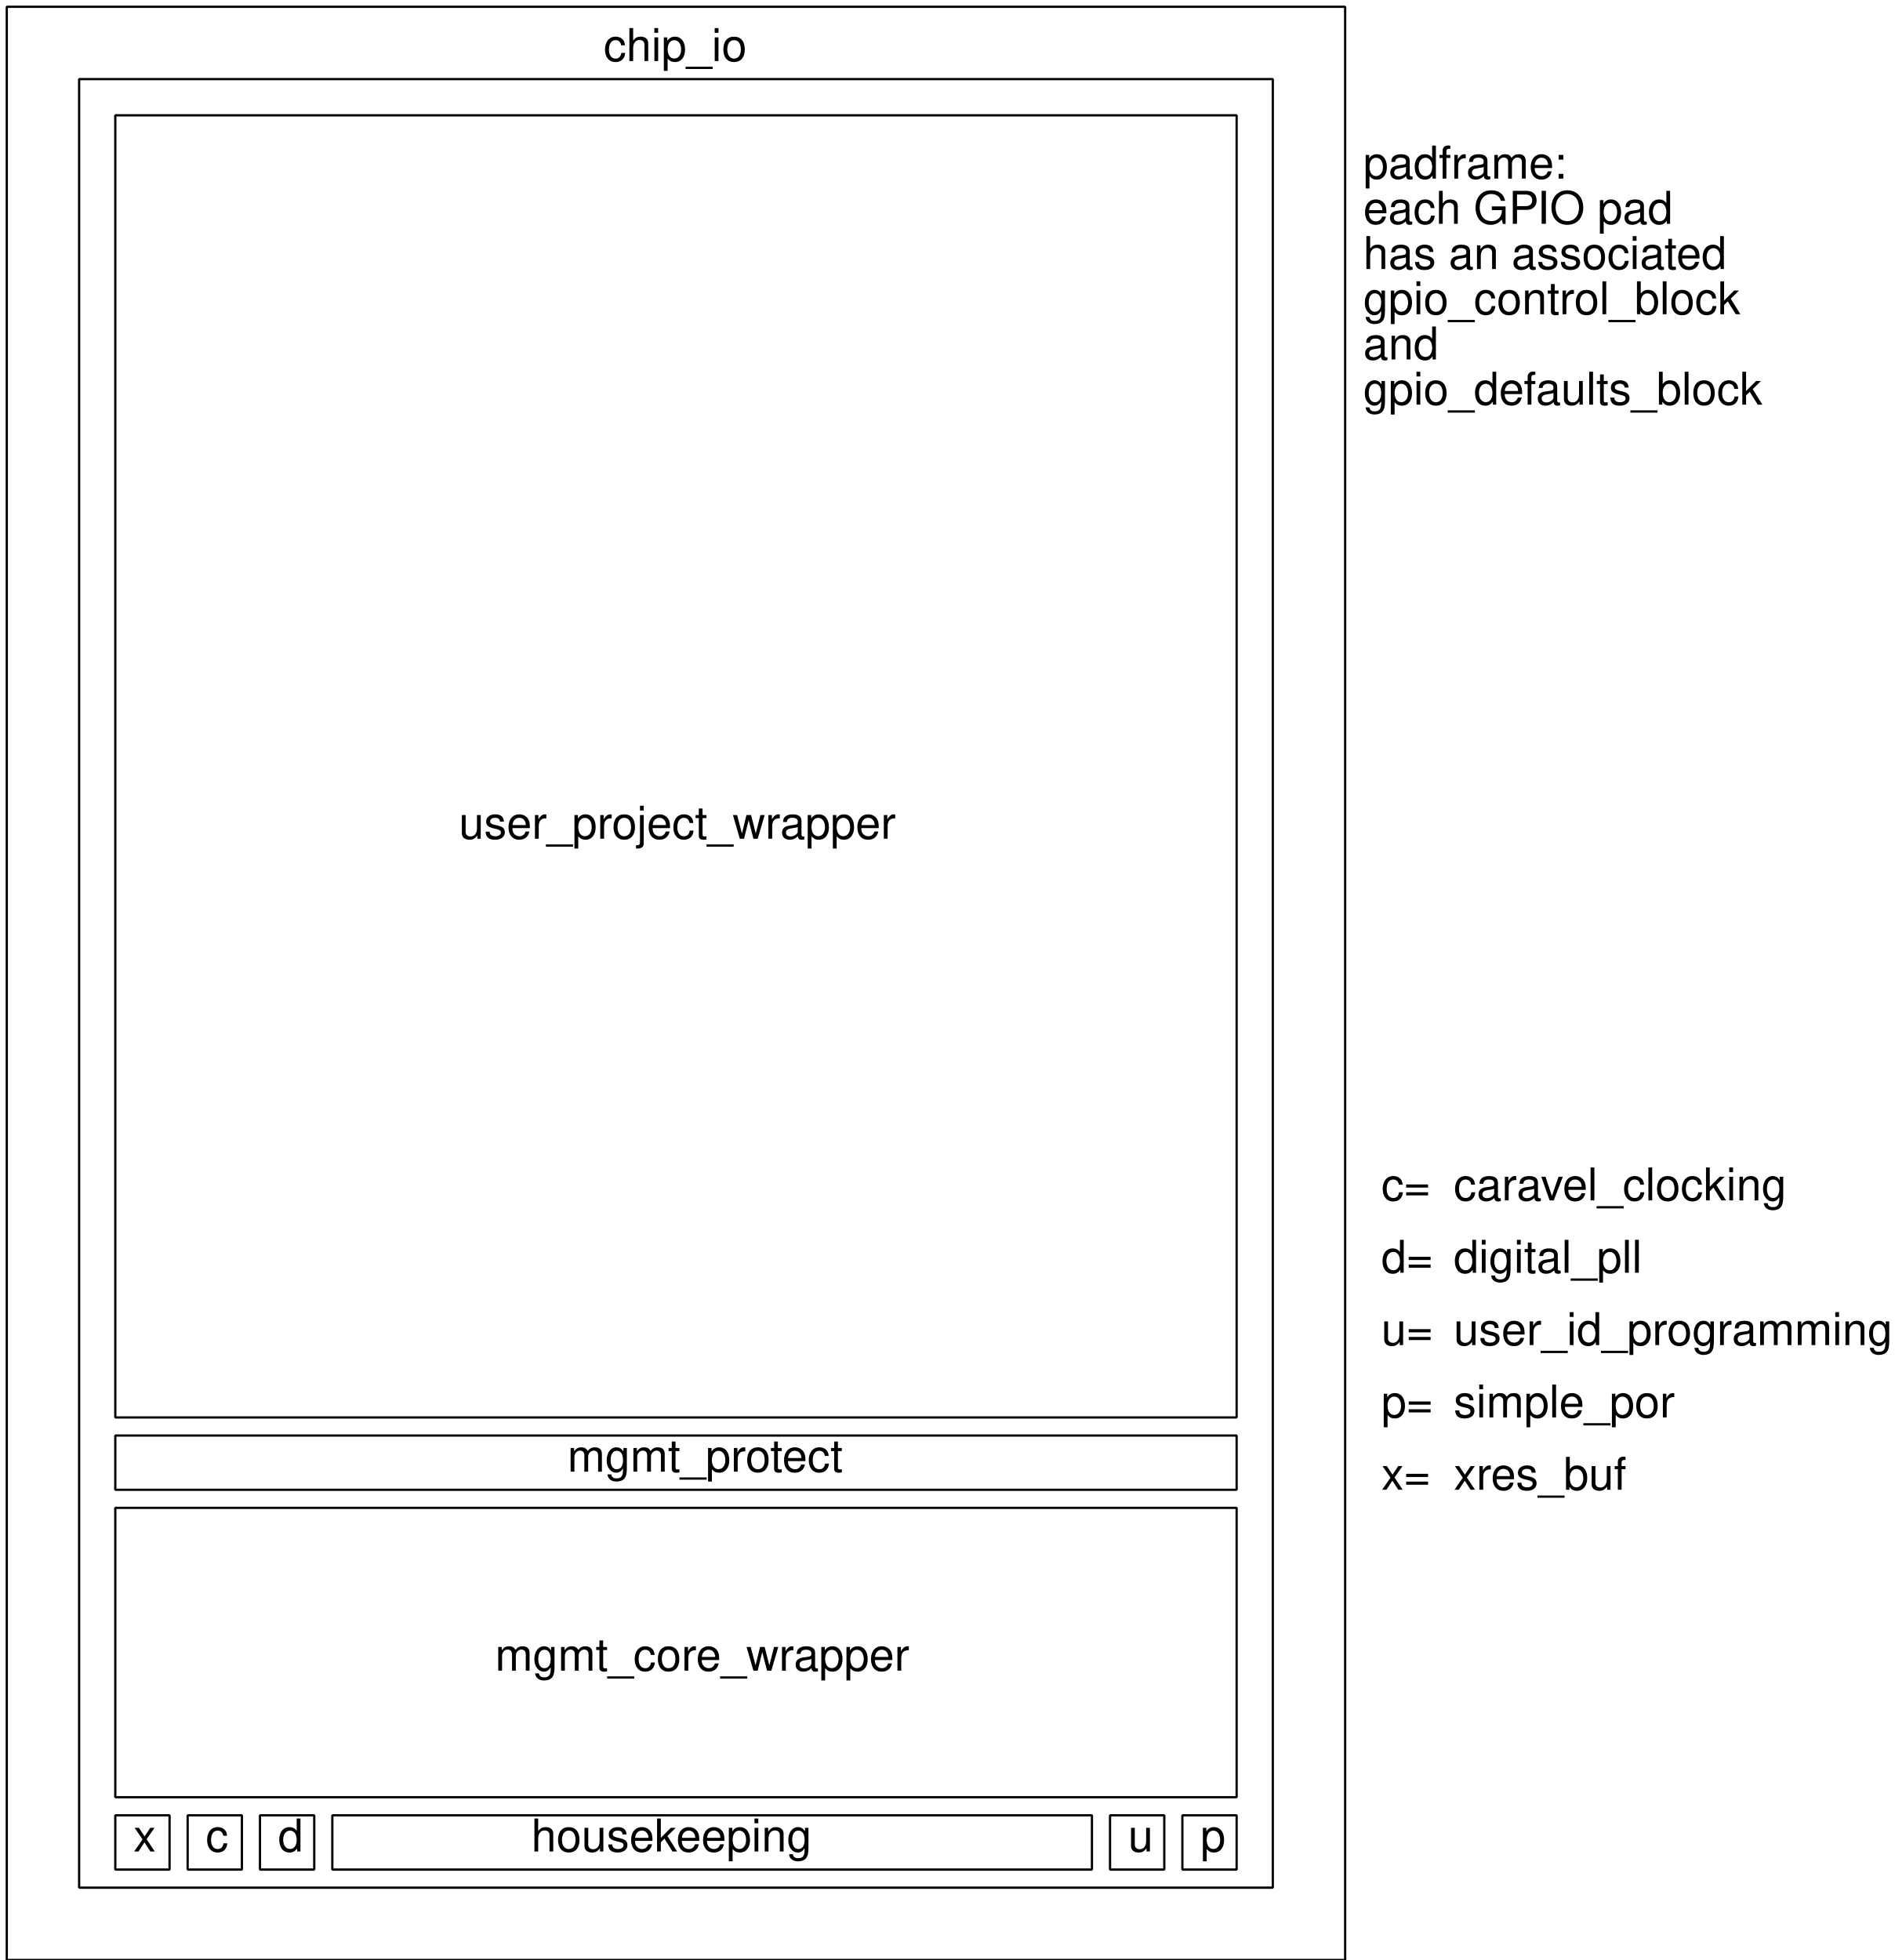
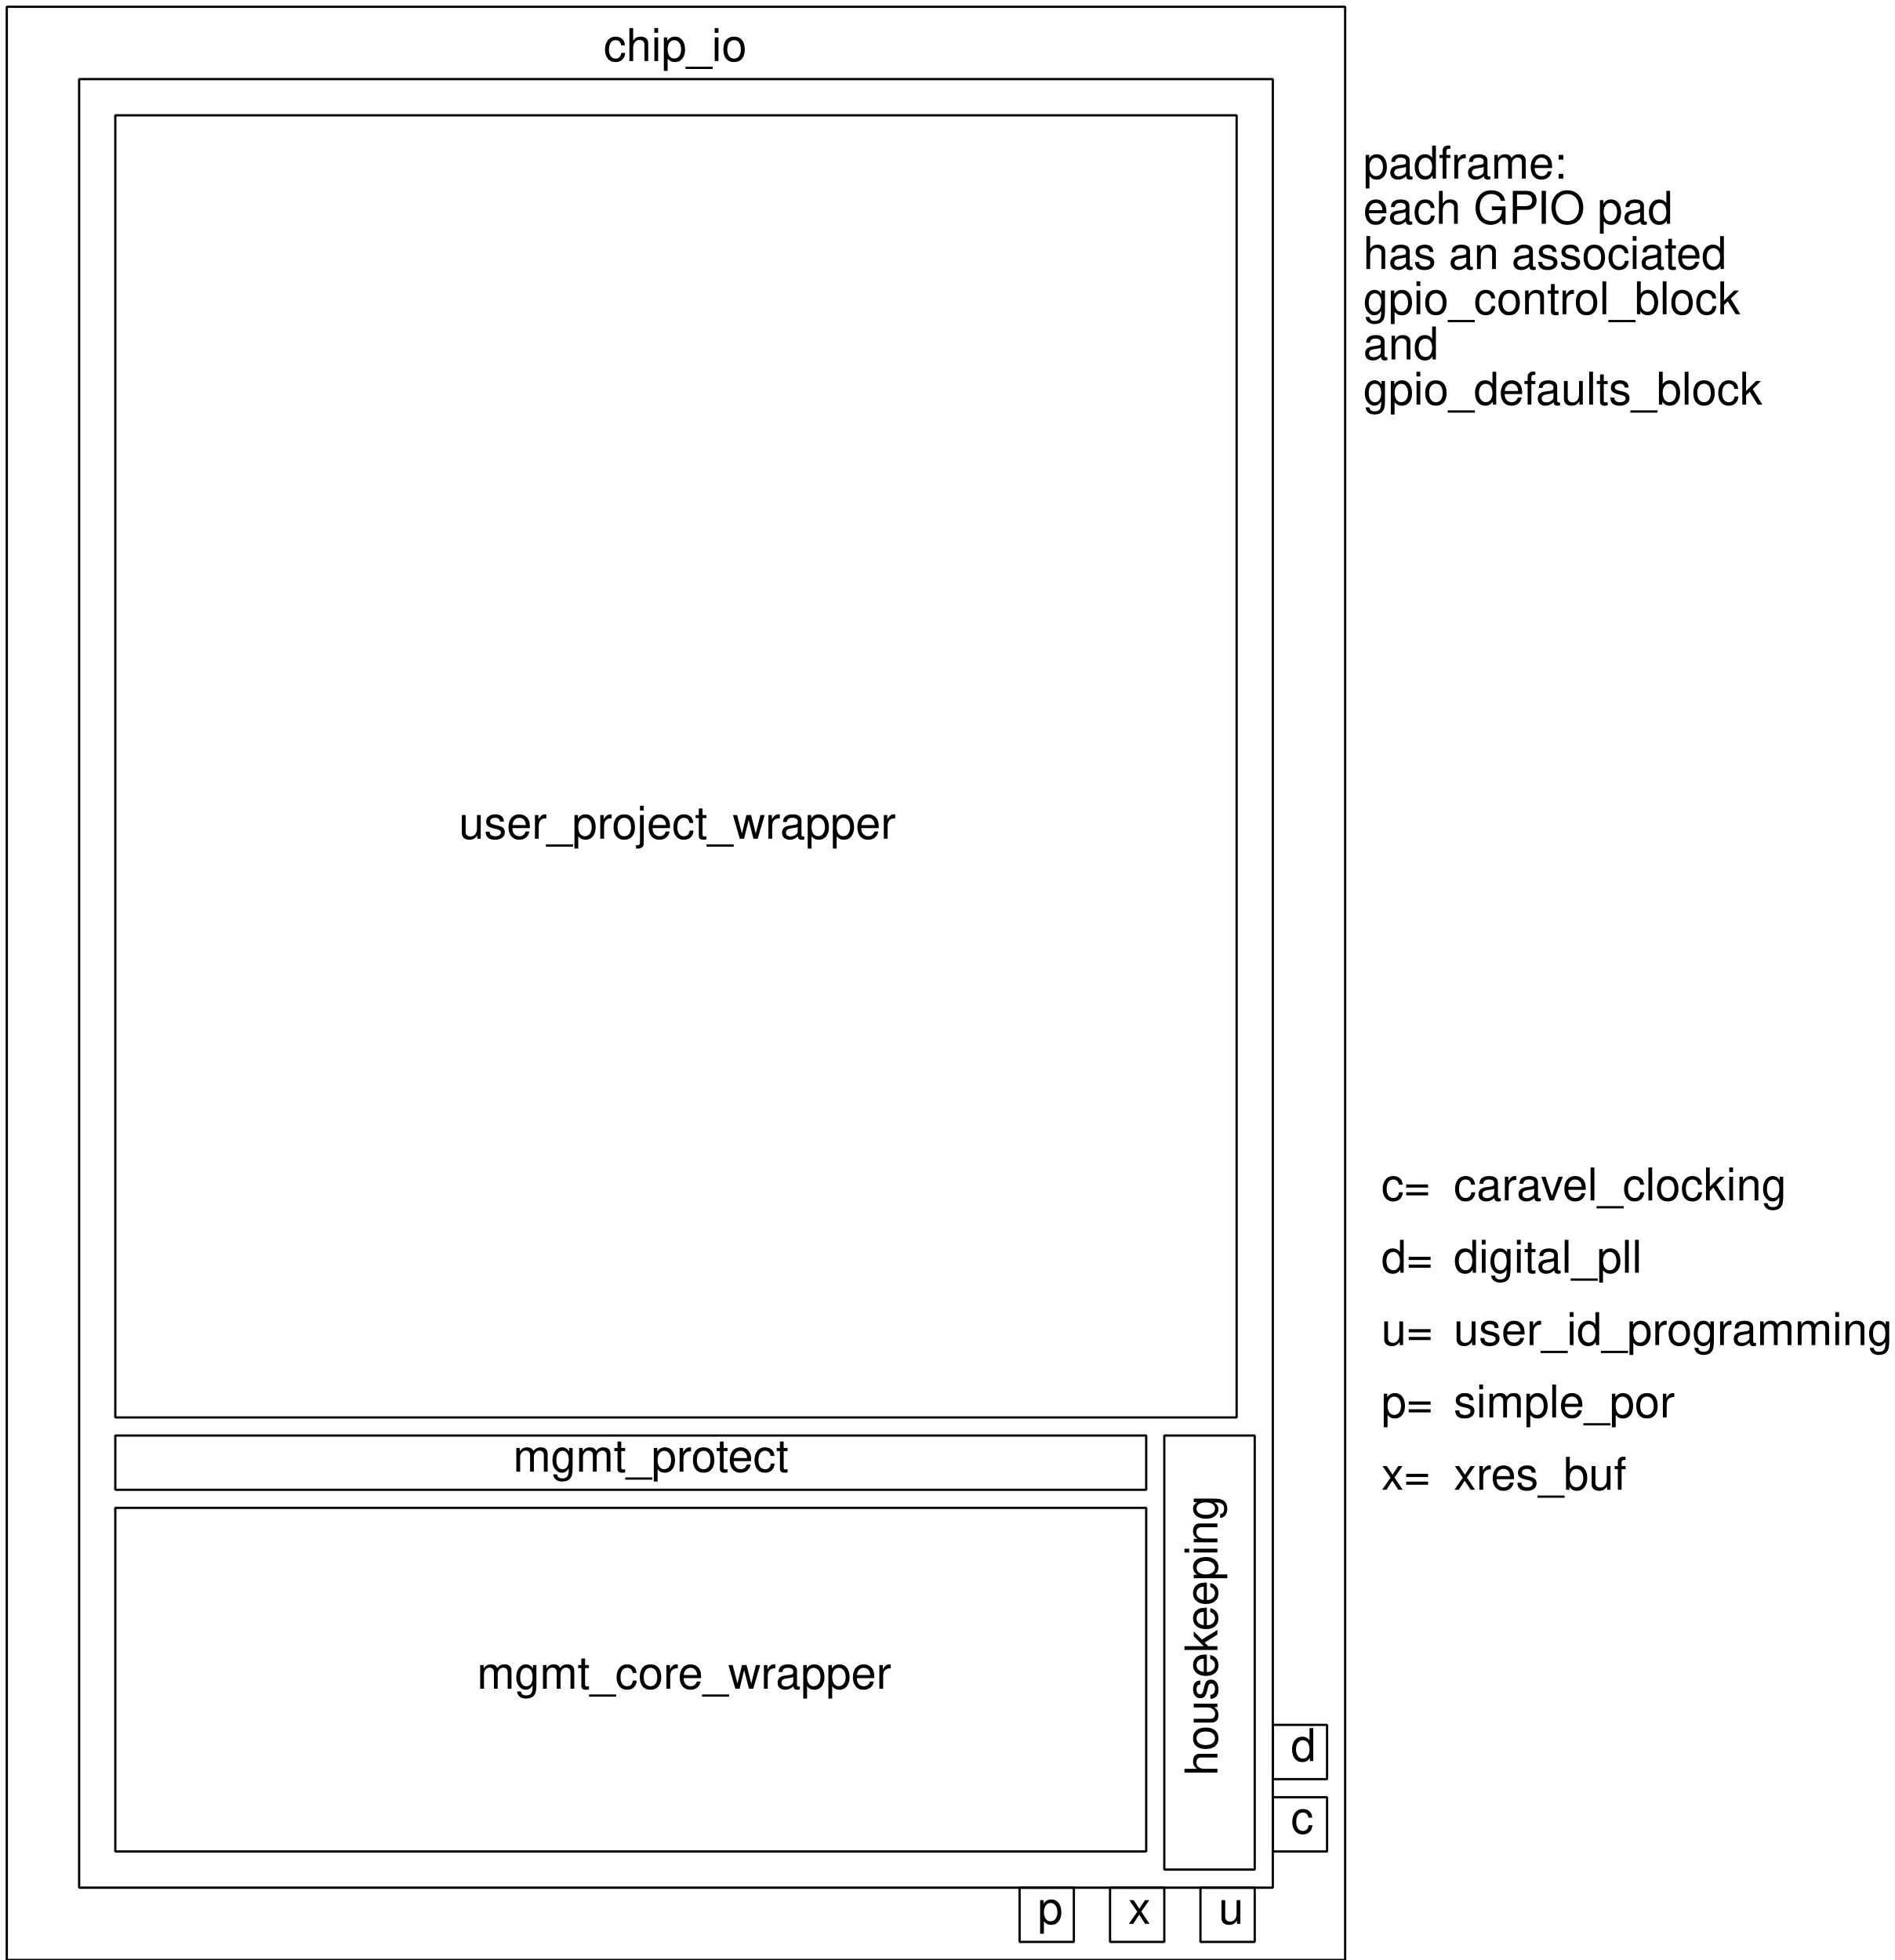
<svg xmlns="http://www.w3.org/2000/svg" version="1.1" id="caravel_floorplan" width="100%" height="100%" viewBox="-6 -6 1676 1734">
  <g stroke="black">
    <path d="M0,1728 L0,0 1184,0 1184,1728 z" fill="none" stroke-width="2" stroke-linejoin="bevel" stroke-linecap="round" stroke="#000000" />
    <path d="M96,1248 L96,96 1088,96 1088,1248 z" fill="none" stroke-width="2" stroke-linejoin="bevel" stroke-linecap="round" stroke="#000000" />
    <path d="M64,1664 L64,64 1120,64 1120,1664 z" fill="none" stroke-width="2" stroke-linejoin="bevel" stroke-linecap="round" stroke="#000000" />
    <g transform="matrix(   1    0   -0    1 528  48)" fill="#000000">
      <text stroke="none" font-family="Helvetica" font-size="40">
        <tspan x="0" y="0">chip_io</tspan>
      </text>
    </g>
    <g transform="matrix(   1    0   -0    1 400 736)" fill="#000000">
      <text stroke="none" font-family="Helvetica" font-size="40">
        <tspan x="0" y="0">user_project_wrapper</tspan>
      </text>
    </g>
-     <path d="M96,1584 L96,1328 1088,1328 1088,1584 z" fill="none" stroke-width="2" stroke-linejoin="bevel" stroke-linecap="round" stroke="#000000" />
-     <g transform="matrix(   1    0   -0    1 432 1472)" fill="#000000">
+     <path d="M96,1632 L96,1328 1008,1328 1008,1632 z" fill="none" stroke-width="2" stroke-linejoin="bevel" stroke-linecap="round" stroke="#000000" />
+     <g transform="matrix(   1    0   -0    1 416 1488)" fill="#000000">
      <text stroke="none" font-family="Helvetica" font-size="40">
        <tspan x="0" y="0">mgmt_core_wrapper</tspan>
      </text>
    </g>
-     <path d="M96,1312 L96,1264 1088,1264 1088,1312 z" fill="none" stroke-width="2" stroke-linejoin="bevel" stroke-linecap="round" stroke="#000000" />
-     <path d="M288,1648 L288,1600 960,1600 960,1648 z" fill="none" stroke-width="2" stroke-linejoin="bevel" stroke-linecap="round" stroke="#000000" />
-     <g transform="matrix(   1    0   -0    1 496 1296)" fill="#000000">
+     <path d="M96,1312 L96,1264 1008,1264 1008,1312 z" fill="none" stroke-width="2" stroke-linejoin="bevel" stroke-linecap="round" stroke="#000000" />
+     <g transform="matrix(   1    0   -0    1 448 1296)" fill="#000000">
      <text stroke="none" font-family="Helvetica" font-size="40">
        <tspan x="0" y="0">mgmt_protect</tspan>
      </text>
    </g>
-     <g transform="matrix(   1    0   -0    1 464 1632)" fill="#000000">
+     <g transform="matrix(-1.16895e-11   -1    1 -1.16895e-11 1056 1440)" fill="#000000">
      <text stroke="none" font-family="Helvetica" font-size="40">
-         <tspan x="0" y="0">housekeeping</tspan>
+         <tspan x="-125" y="15">housekeeping</tspan>
      </text>
    </g>
    <g transform="matrix(   1    0   -0    1 1200 352)" fill="#000000">
      <text stroke="none" font-family="Helvetica" font-size="40">
        <tspan x="0" y="-200">padframe:</tspan>
        <tspan x="0" y="-160">each GPIO pad</tspan>
        <tspan x="0" y="-120">has an associated</tspan>
        <tspan x="0" y="-80">gpio_control_block</tspan>
        <tspan x="0" y="-40">and</tspan>
        <tspan x="0" y="0">gpio_defaults_block</tspan>
      </text>
    </g>
    <g transform="matrix(   1    0   -0    1 1280 1056)" fill="#000000">
      <text stroke="none" font-family="Helvetica" font-size="40">
        <tspan x="0" y="0">caravel_clocking</tspan>
      </text>
    </g>
    <g transform="matrix(   1    0   -0    1 1280 1120)" fill="#000000">
      <text stroke="none" font-family="Helvetica" font-size="40">
        <tspan x="0" y="0">digital_pll</tspan>
      </text>
    </g>
    <g transform="matrix(   1    0   -0    1 1280 1184)" fill="#000000">
      <text stroke="none" font-family="Helvetica" font-size="40">
        <tspan x="0" y="0">user_id_programming</tspan>
      </text>
    </g>
    <g transform="matrix(   1    0   -0    1 1280 1248)" fill="#000000">
      <text stroke="none" font-family="Helvetica" font-size="40">
        <tspan x="0" y="0">simple_por</tspan>
      </text>
    </g>
    <g transform="matrix(   1    0   -0    1 1280 1312)" fill="#000000">
      <text stroke="none" font-family="Helvetica" font-size="40">
        <tspan x="0" y="0">xres_buf</tspan>
      </text>
    </g>
    <g transform="matrix(   1    0   -0    1 1216 1056)" fill="#000000">
      <text stroke="none" font-family="Helvetica" font-size="40">
        <tspan x="0" y="0">c=</tspan>
      </text>
    </g>
    <g transform="matrix(   1    0   -0    1 1216 1120)" fill="#000000">
      <text stroke="none" font-family="Helvetica" font-size="40">
        <tspan x="0" y="0">d=</tspan>
      </text>
    </g>
    <g transform="matrix(   1    0   -0    1 1216 1184)" fill="#000000">
      <text stroke="none" font-family="Helvetica" font-size="40">
        <tspan x="0" y="0">u=</tspan>
      </text>
    </g>
    <g transform="matrix(   1    0   -0    1 1216 1248)" fill="#000000">
      <text stroke="none" font-family="Helvetica" font-size="40">
        <tspan x="0" y="0">p=</tspan>
      </text>
    </g>
    <g transform="matrix(   1    0   -0    1 1216 1312)" fill="#000000">
      <text stroke="none" font-family="Helvetica" font-size="40">
        <tspan x="0" y="0">x=</tspan>
      </text>
    </g>
-     <path d="M976,1648 L976,1600 1024,1600 1024,1648 z" fill="none" stroke-width="2" stroke-linejoin="bevel" stroke-linecap="round" stroke="#000000" />
-     <path d="M1040,1648 L1040,1600 1088,1600 1088,1648 z" fill="none" stroke-width="2" stroke-linejoin="bevel" stroke-linecap="round" stroke="#000000" />
-     <path d="M224,1648 L224,1600 272,1600 272,1648 z" fill="none" stroke-width="2" stroke-linejoin="bevel" stroke-linecap="round" stroke="#000000" />
-     <path d="M160,1648 L160,1600 208,1600 208,1648 z" fill="none" stroke-width="2" stroke-linejoin="bevel" stroke-linecap="round" stroke="#000000" />
-     <path d="M96,1648 L96,1600 144,1600 144,1648 z" fill="none" stroke-width="2" stroke-linejoin="bevel" stroke-linecap="round" stroke="#000000" />
-     <g transform="matrix(   1    0   -0    1 112 1632)" fill="#000000">
+     <path d="M1056,1712 L1056,1664 1104,1664 1104,1712 z" fill="none" stroke-width="2" stroke-linejoin="bevel" stroke-linecap="round" stroke="#000000" />
+     <path d="M896,1712 L896,1664 944,1664 944,1712 z" fill="none" stroke-width="2" stroke-linejoin="bevel" stroke-linecap="round" stroke="#000000" />
+     <path d="M1120,1568 L1120,1520 1168,1520 1168,1568 z" fill="none" stroke-width="2" stroke-linejoin="bevel" stroke-linecap="round" stroke="#000000" />
+     <path d="M1120,1632 L1120,1584 1168,1584 1168,1632 z" fill="none" stroke-width="2" stroke-linejoin="bevel" stroke-linecap="round" stroke="#000000" />
+     <path d="M976,1712 L976,1664 1024,1664 1024,1712 z" fill="none" stroke-width="2" stroke-linejoin="bevel" stroke-linecap="round" stroke="#000000" />
+     <g transform="matrix(   1    0   -0    1 992 1696)" fill="#000000">
      <text stroke="none" font-family="Helvetica" font-size="40">
        <tspan x="0" y="0">x</tspan>
      </text>
    </g>
-     <g transform="matrix(   1    0   -0    1 176 1632)" fill="#000000">
+     <g transform="matrix(   1    0   -0    1 1136 1616)" fill="#000000">
      <text stroke="none" font-family="Helvetica" font-size="40">
        <tspan x="0" y="0">c</tspan>
      </text>
    </g>
-     <g transform="matrix(   1    0   -0    1 240 1632)" fill="#000000">
+     <g transform="matrix(   1    0   -0    1 1136 1552)" fill="#000000">
      <text stroke="none" font-family="Helvetica" font-size="40">
        <tspan x="0" y="0">d</tspan>
      </text>
    </g>
-     <g transform="matrix(   1    0   -0    1 1056 1632)" fill="#000000">
+     <g transform="matrix(   1    0   -0    1 912 1696)" fill="#000000">
      <text stroke="none" font-family="Helvetica" font-size="40">
        <tspan x="0" y="0">p</tspan>
      </text>
    </g>
-     <g transform="matrix(   1    0   -0    1 992 1632)" fill="#000000">
+     <g transform="matrix(   1    0   -0    1 1072 1696)" fill="#000000">
      <text stroke="none" font-family="Helvetica" font-size="40">
        <tspan x="0" y="0">u</tspan>
      </text>
    </g>
+     <path d="M1024,1648 L1024,1264 1104,1264 1104,1648 z" fill="none" stroke-width="2" stroke-linejoin="bevel" stroke-linecap="round" stroke="#000000" />
  </g>
</svg>
